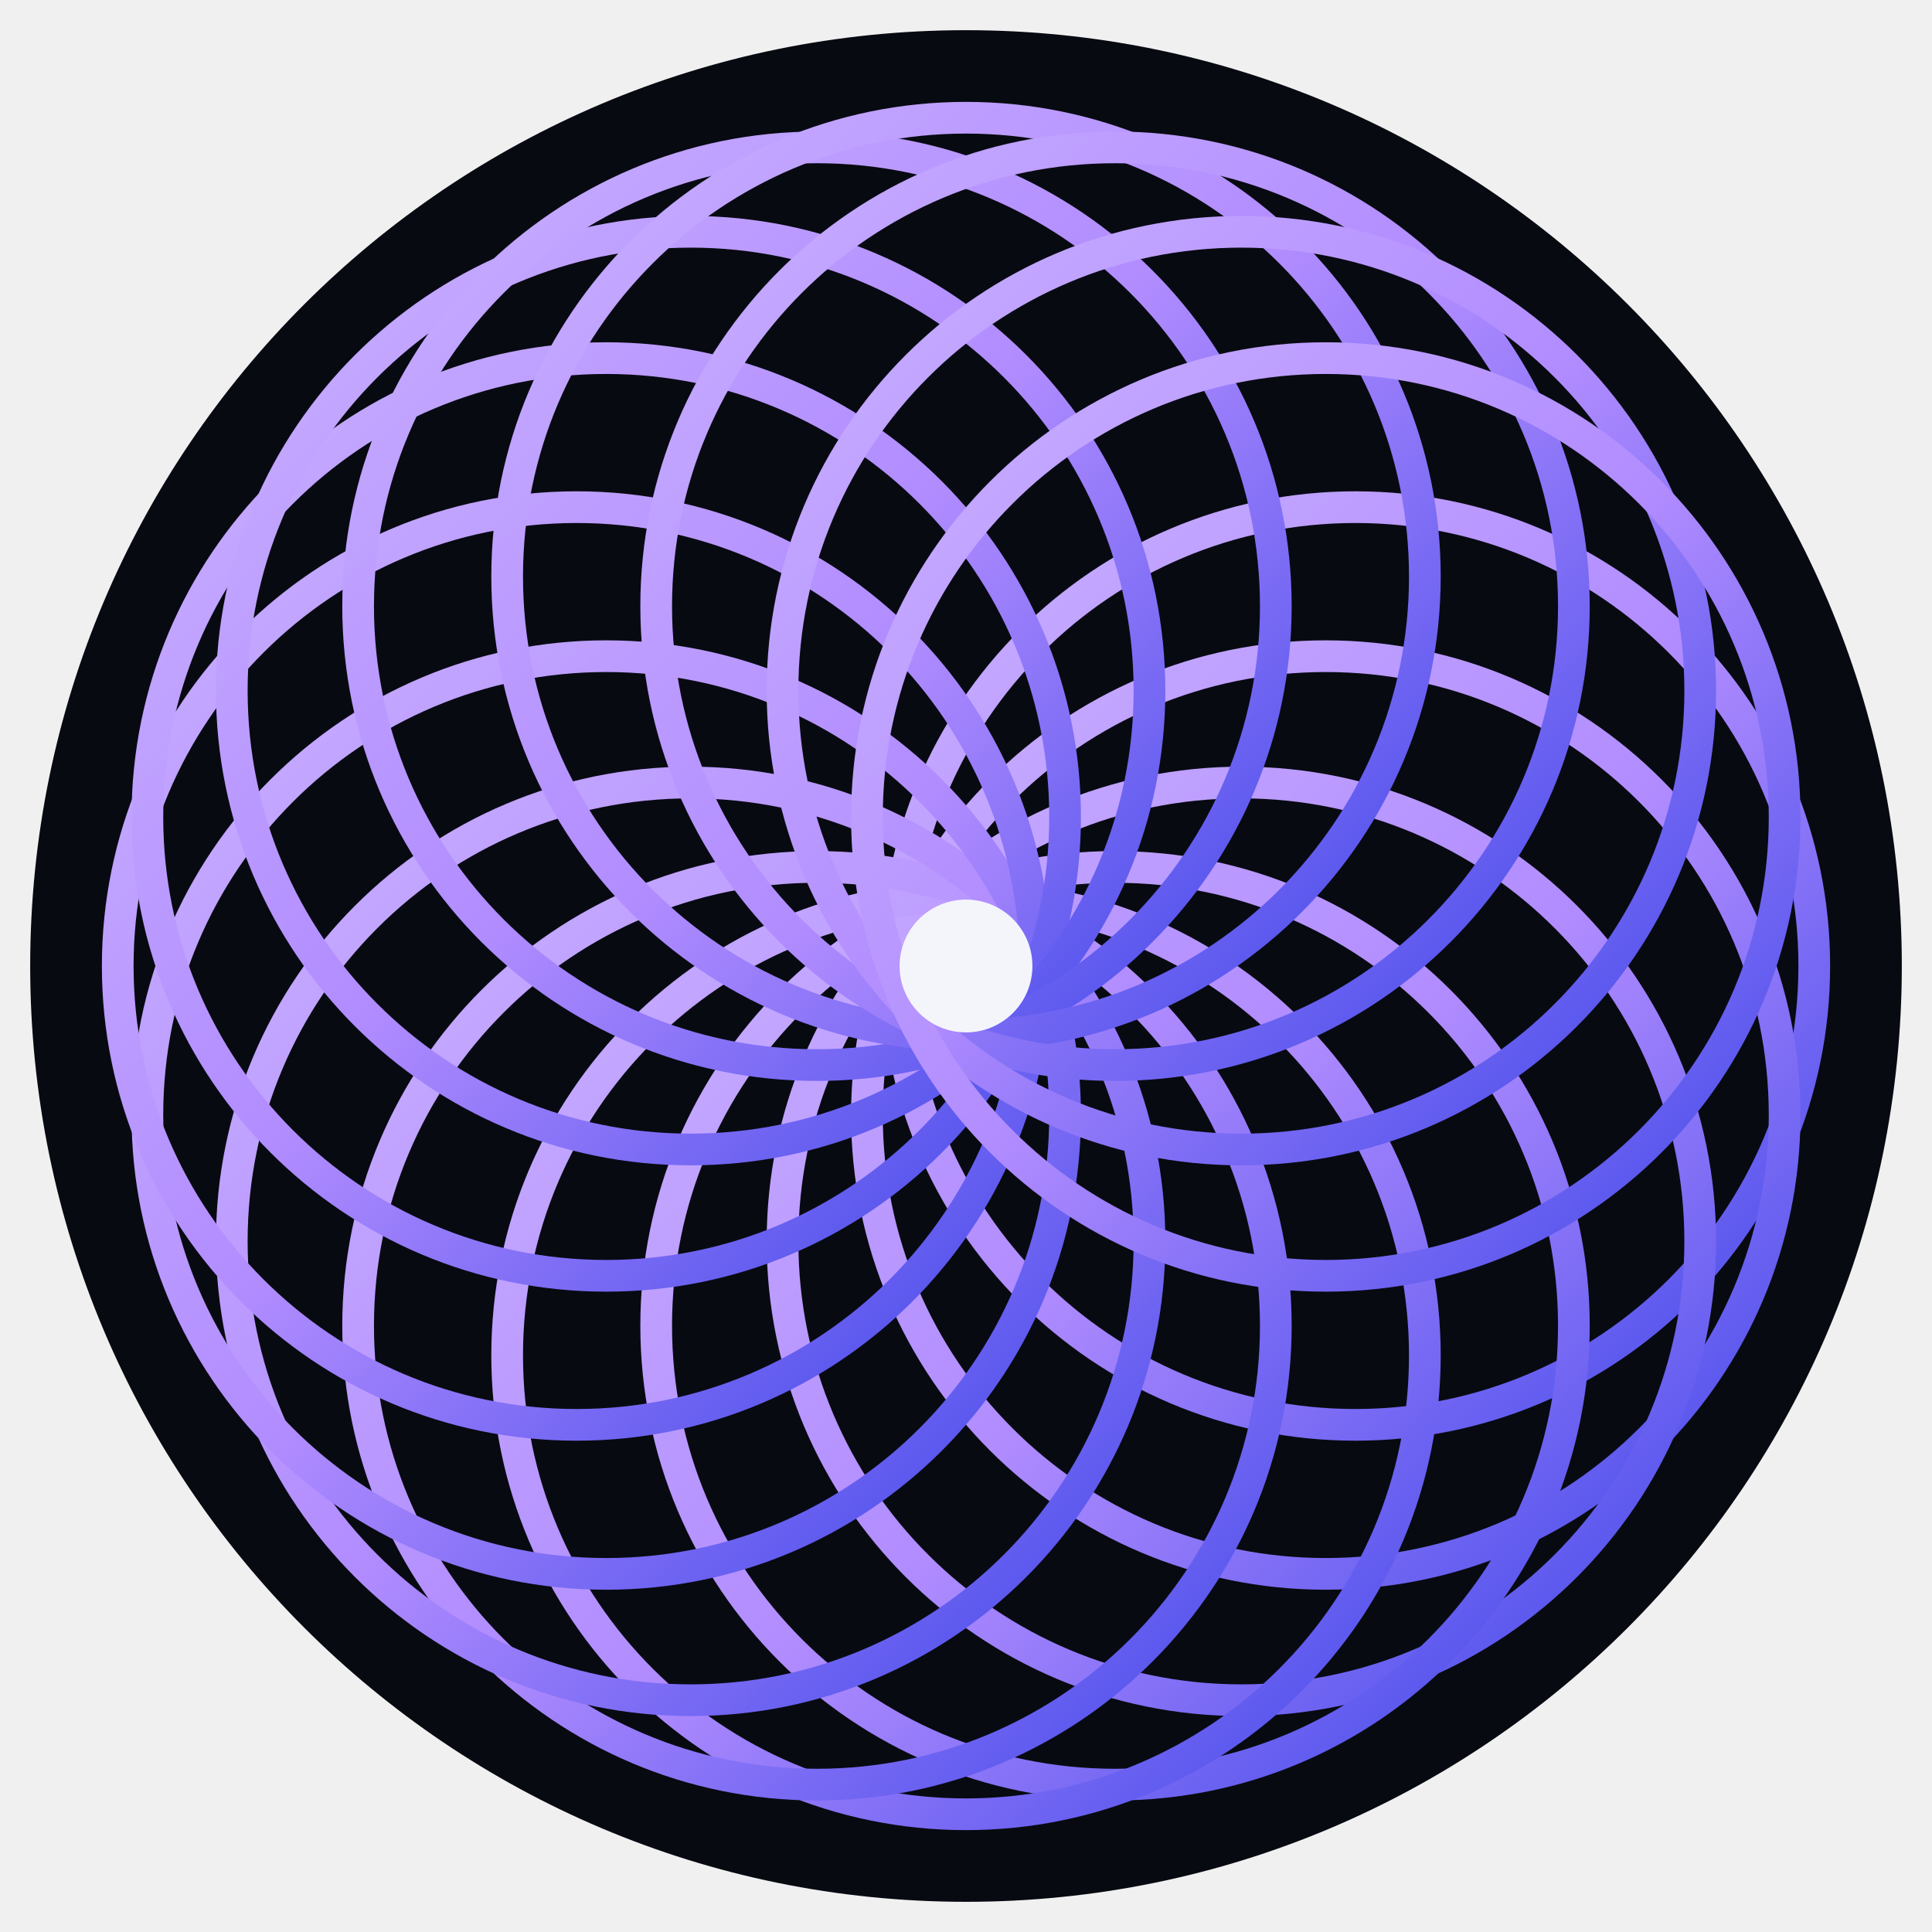
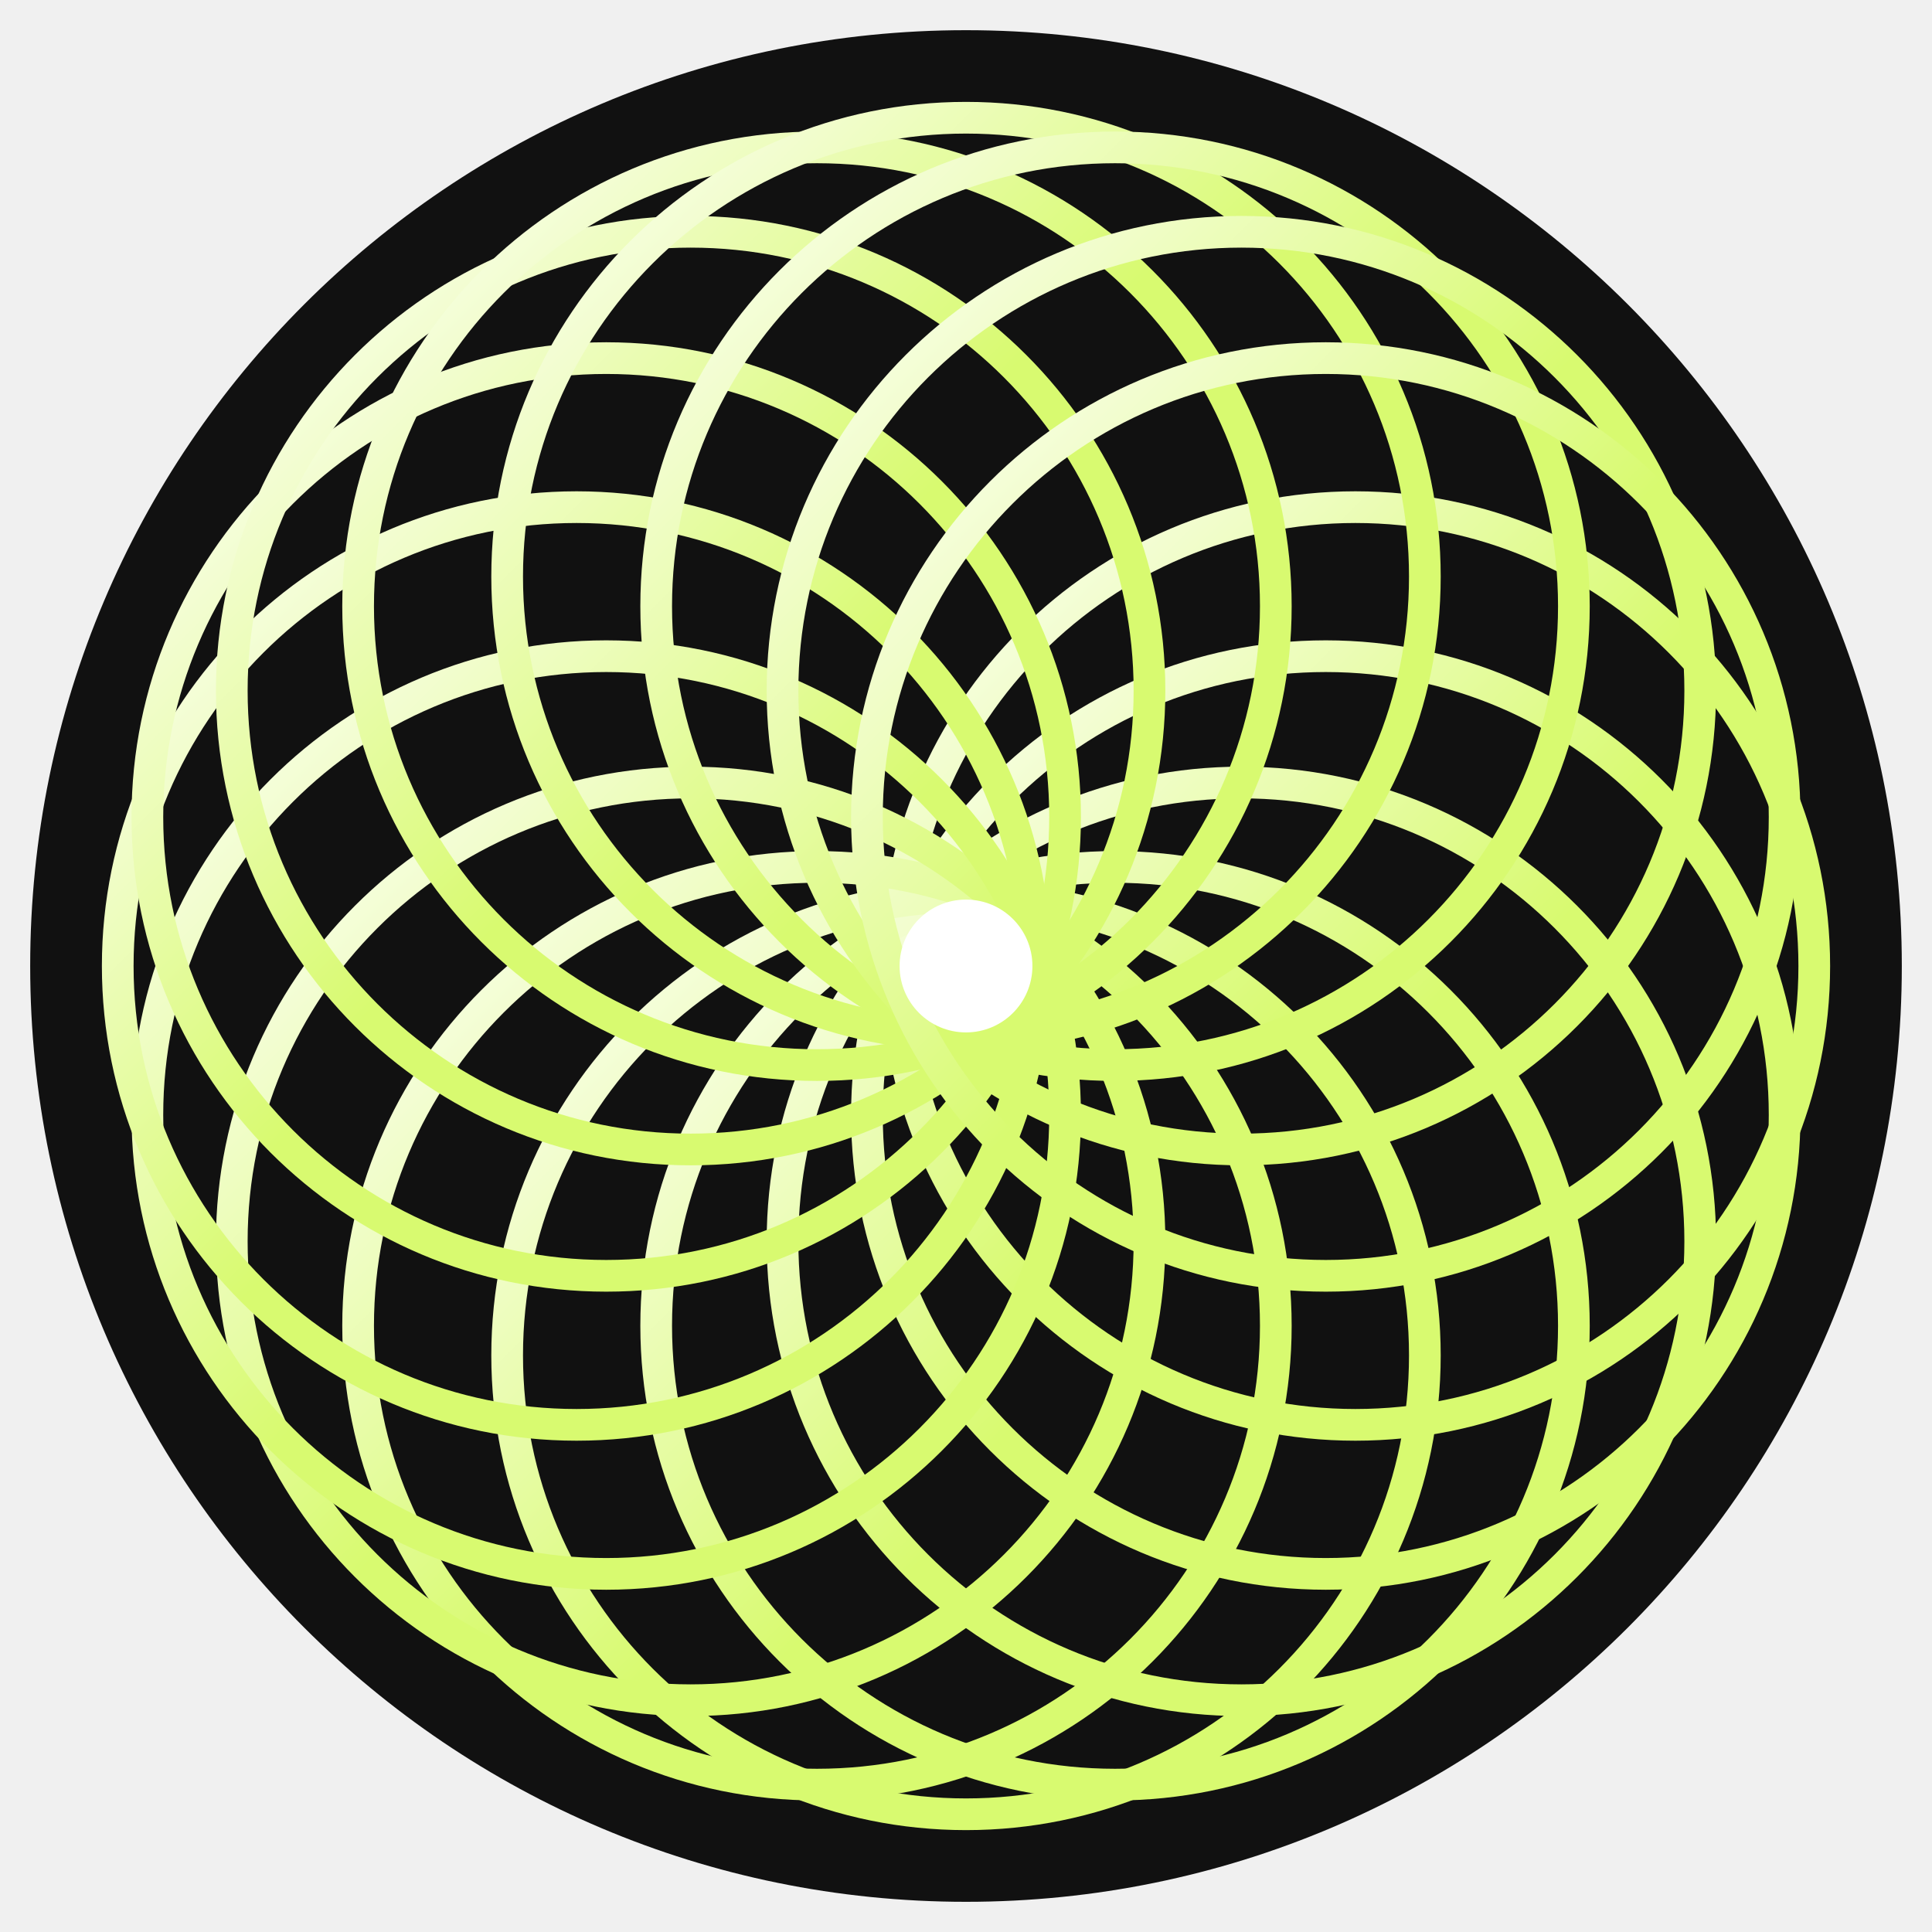
<svg xmlns="http://www.w3.org/2000/svg" viewBox="0 0 64 64" width="64" height="64">
  <defs>
-     <linearGradient id="purple" x1="0" y1="0" x2="1" y2="1">
-       <stop stop-color="#c9b0ff" />
-       <stop offset="0.5" stop-color="#b18cff" />
-       <stop offset="1" stop-color="#3d46e8" />
+     <linearGradient id="lime" x1="0" y1="0" x2="1" y2="1">
+       <stop stop-color="#ffffff" />
+       <stop offset="0.5" stop-color="#d8fa70" />
+       <stop offset="1" stop-color="#d8fa70" />
    </linearGradient>
  </defs>
-   <circle cx="32" cy="32" r="31" fill="#080a12" />
-   <g fill="none" stroke="url(#purple)" stroke-width="1.05">
+   <circle cx="32" cy="32" r="31" fill="#111111" />
+   <g fill="none" stroke="url(#lime)" stroke-width="1.05">
    <circle cx="44.900" cy="32.000" r="15.2" />
    <circle cx="43.918" cy="36.937" r="15.2" />
    <circle cx="41.122" cy="41.122" r="15.2" />
    <circle cx="36.937" cy="43.918" r="15.2" />
    <circle cx="32.000" cy="44.900" r="15.2" />
    <circle cx="27.063" cy="43.918" r="15.2" />
    <circle cx="22.878" cy="41.122" r="15.2" />
    <circle cx="20.082" cy="36.937" r="15.2" />
    <circle cx="19.100" cy="32.000" r="15.2" />
    <circle cx="20.082" cy="27.063" r="15.2" />
    <circle cx="22.878" cy="22.878" r="15.2" />
    <circle cx="27.063" cy="20.082" r="15.2" />
    <circle cx="32.000" cy="19.100" r="15.2" />
    <circle cx="36.937" cy="20.082" r="15.2" />
    <circle cx="41.122" cy="22.878" r="15.2" />
    <circle cx="43.918" cy="27.063" r="15.2" />
  </g>
-   <circle cx="32" cy="32" r="2.2" fill="#f4f5fb" />
+   <circle cx="32" cy="32" r="2.2" fill="#ffffff" />
</svg>
